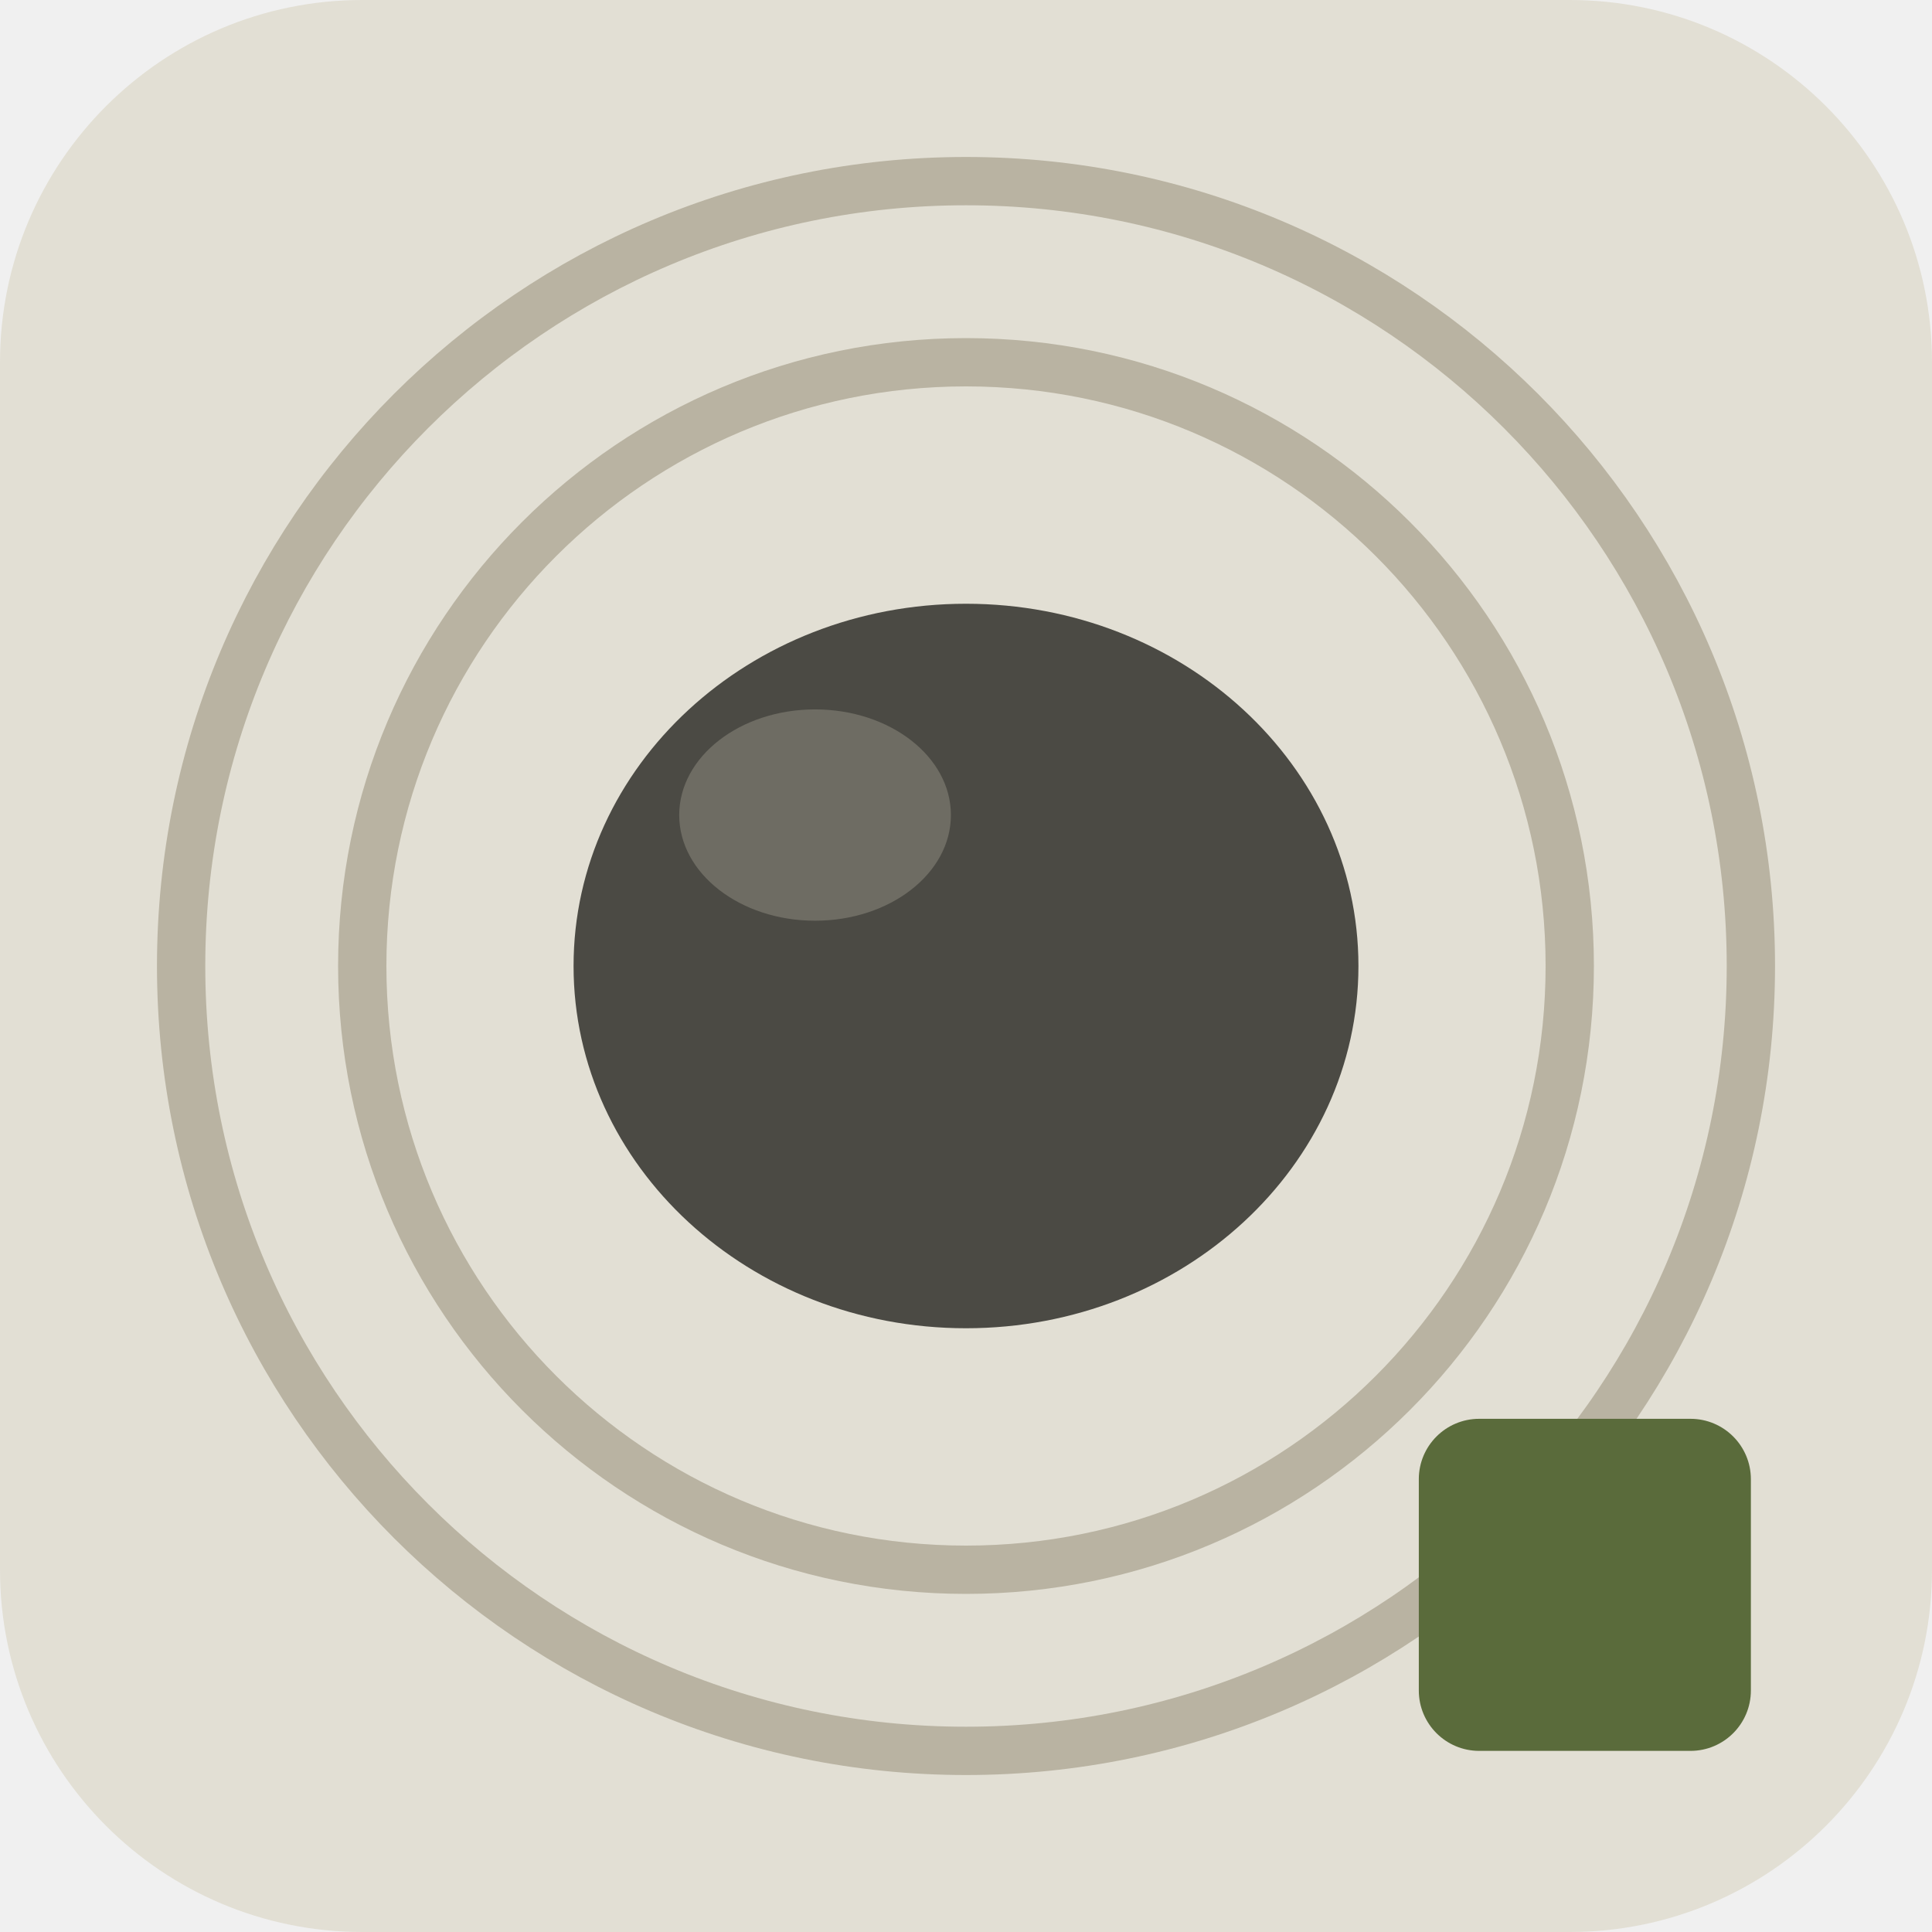
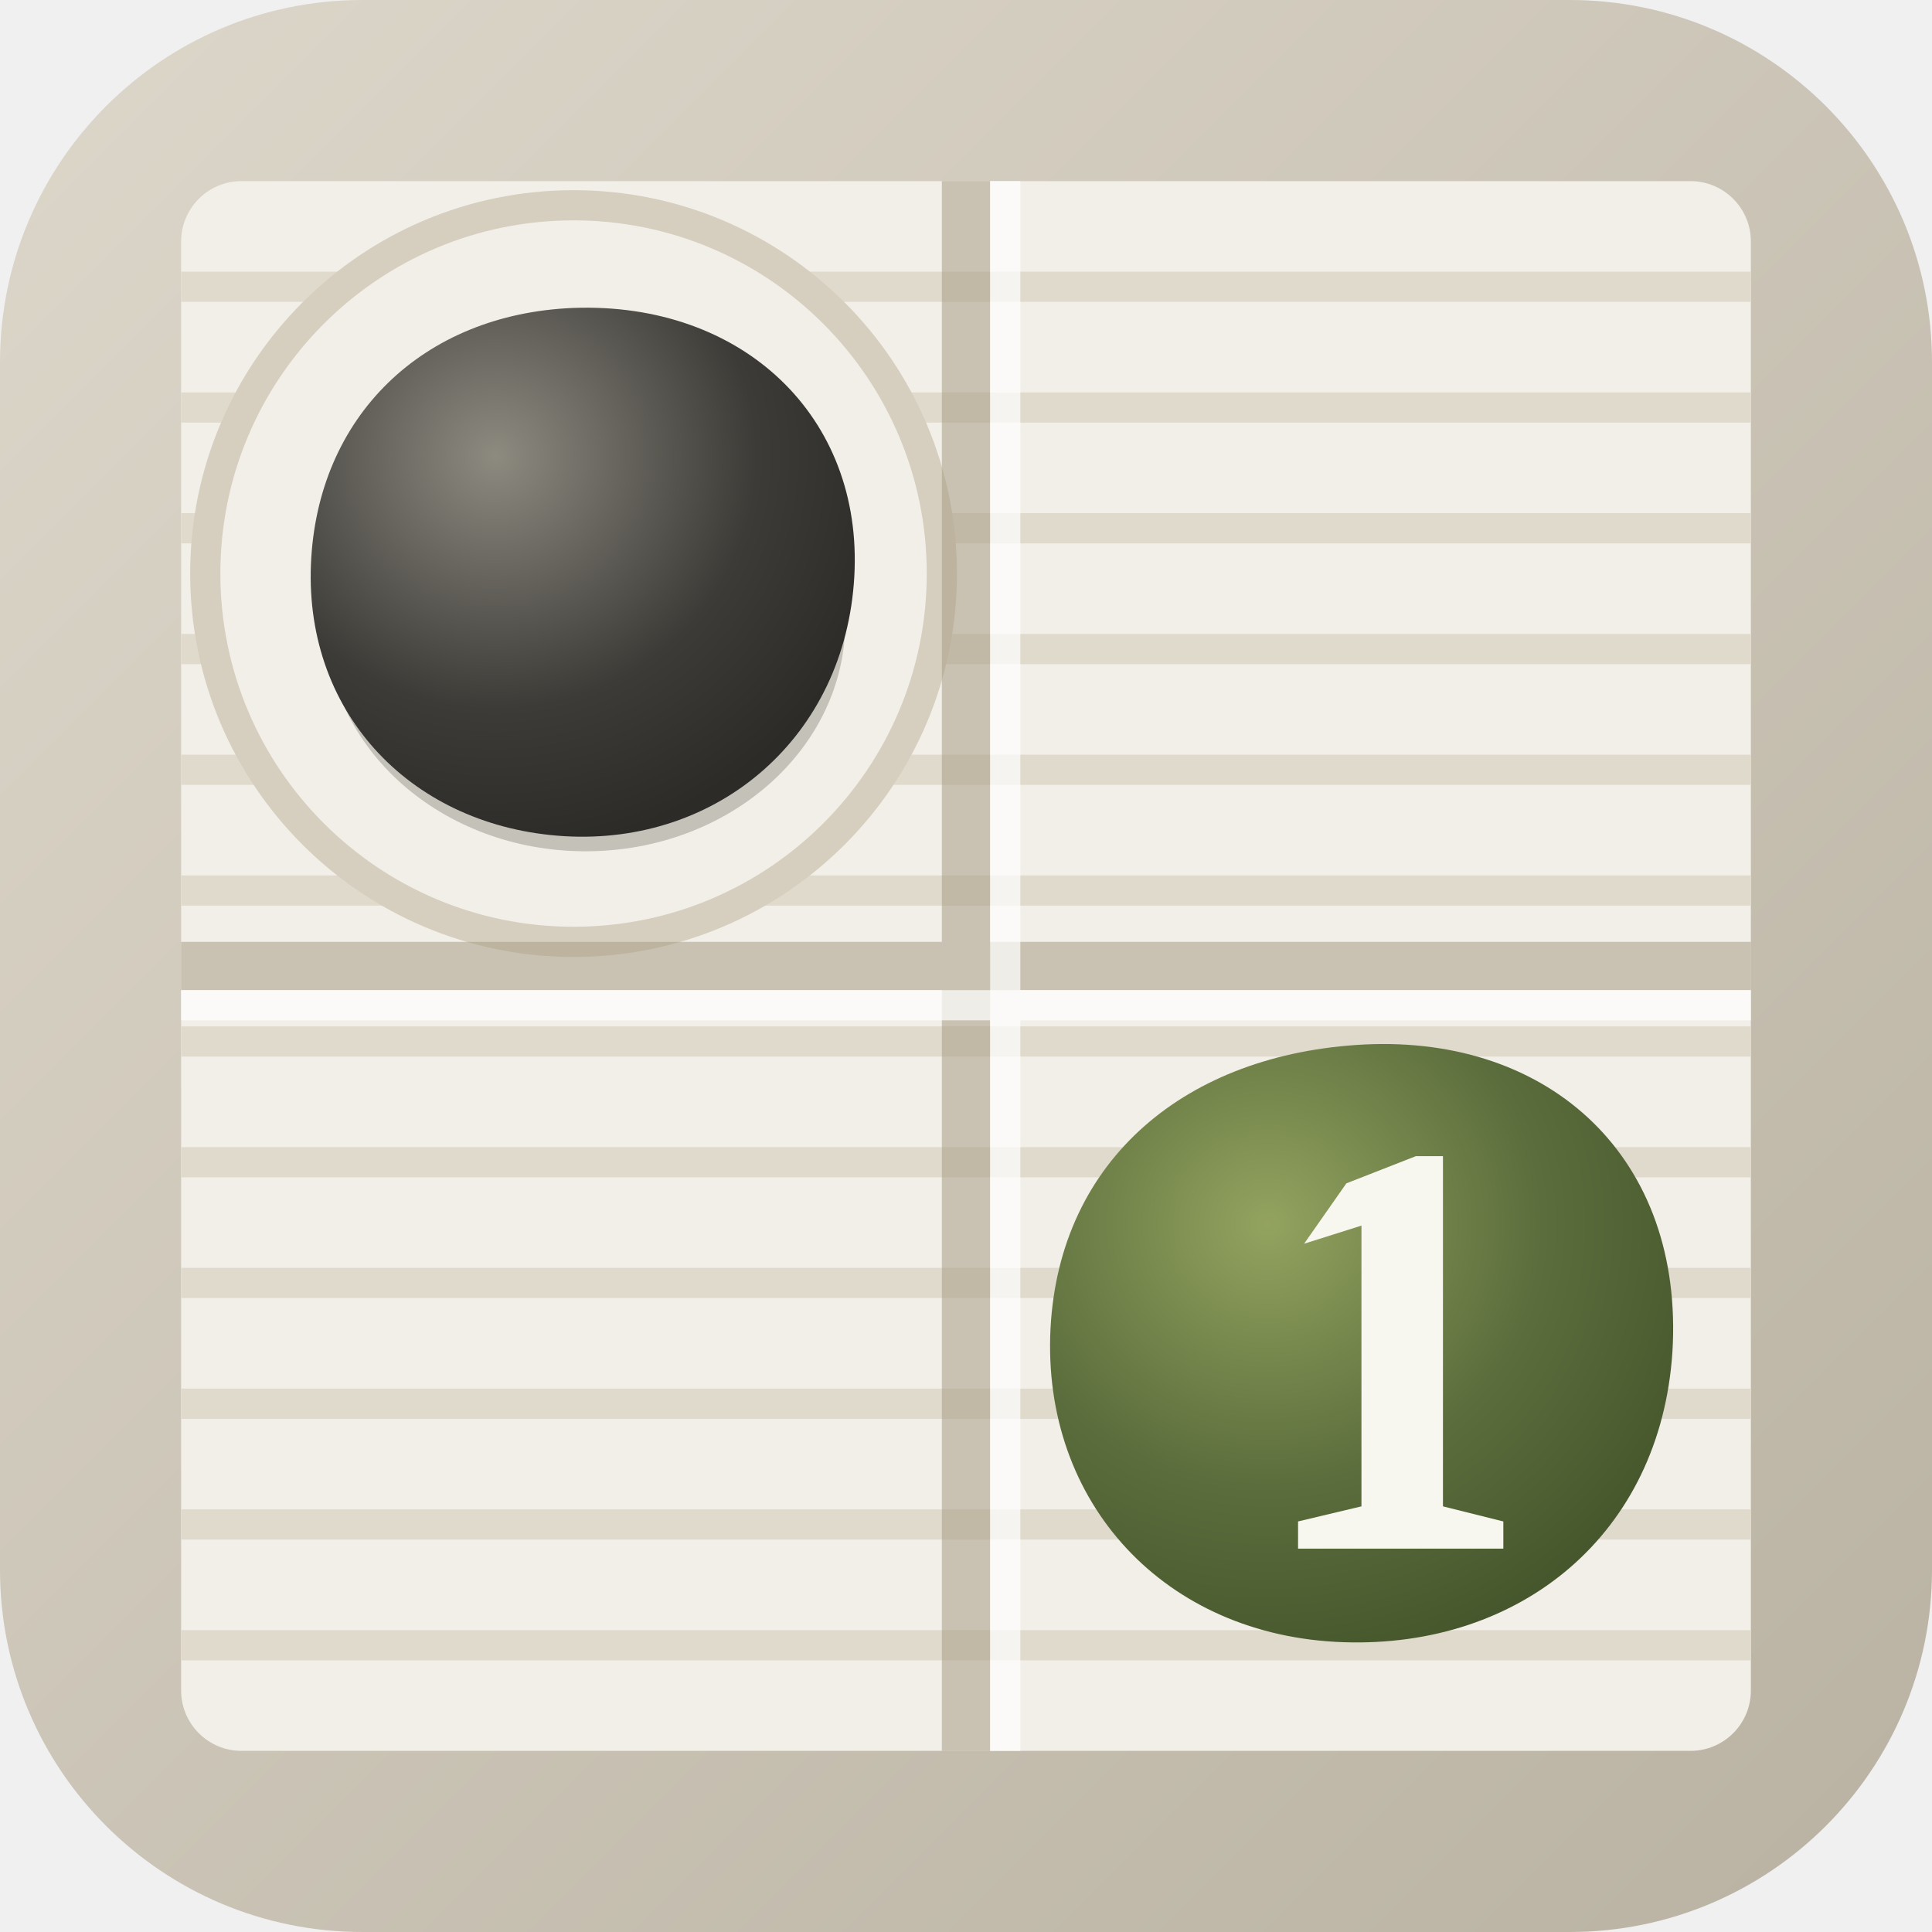
<svg xmlns="http://www.w3.org/2000/svg" viewBox="0 0 64 64">
-   <rect width="64" height="64" rx="12" fill="#e2dfd4" />
-   <circle cx="32" cy="32" r="26" fill="none" stroke="#b9b3a2" stroke-width="1.6" />
-   <circle cx="32" cy="32" r="20" fill="none" stroke="#b9b3a2" stroke-width="1.6" />
-   <ellipse cx="32" cy="32" rx="13" ry="12" fill="#4b4a44" />
-   <ellipse cx="27" cy="27" rx="4.5" ry="3.5" fill="#6e6c63" />
-   <rect x="47" y="47" width="11" height="11" rx="2" fill="#5a6b3b" />
+   <defs>
+     <linearGradient id="c" x1="0" y1="0" x2="1" y2="1">
+       <stop offset="0" stop-color="#ddd7cb" />
+       <stop offset="1" stop-color="#b9b2a2" />
+     </linearGradient>
+     <radialGradient id="s" cx=".34" cy=".28" r=".75">
+       <stop offset="0" stop-color="#8d8a80" />
+       <stop offset=".64" stop-color="#3c3b37" />
+       <stop offset="1" stop-color="#2c2b28" />
+     </radialGradient>
+     <radialGradient id="m" cx=".35" cy=".3" r=".8">
+       <stop offset="0" stop-color="#93a35f" />
+       <stop offset=".55" stop-color="#5b6d3c" />
+       <stop offset="1" stop-color="#43532a" />
+     </radialGradient>
+     <clipPath id="k">
+       <rect x="6" y="6" width="52" height="52" rx="2" />
+     </clipPath>
+   </defs>
+   <rect width="64" height="64" rx="12" fill="url(#c)" />
+   <rect x="6" y="6" width="52" height="52" rx="2" fill="#f2efe8" />
+   <g clip-path="url(#k)" stroke="#e0dacd" stroke-width="1">
+     <path d="M6 9.5H58M6 13.5H58M6 17.5H58M6 21.5H58M6 25.5H58M6 29.5H58M6 34.5H58M6 38.5H58M6 42.5H58M6 46.5H58M6 50.5H58M6 54.5H58" />
+   </g>
+   <circle cx="19" cy="19" r="12.2" fill="#f2efe8" stroke="#d6cfbf" stroke-width="1" />
+   <circle cx="19" cy="19" r="9.6" fill="#f2efe8" />
+   <path d="M32 6V58M6 32H58" stroke="#a89d86" stroke-opacity=".55" stroke-width="1.6" />
+   <path d="M33.3 6V58M6 33.3H58" stroke="#fff" stroke-opacity=".7" stroke-width="1" />
+   <ellipse cx="19.4" cy="20.6" rx="8.6" ry="7.6" fill="#1e1a12" opacity=".22" />
+   <path d="M19 10.2c5.6-.2 9.6 3.6 9.3 8.9-.3 5.3-4.5 8.9-9.6 8.6-5-.3-8.6-4-8.4-9 .2-4.9 3.7-8.3 8.7-8.5z" fill="url(#s)" />
+   <path d="M45.2 34.6c6.2-.3 10.6 3.8 10.2 10.2-.4 6-5 9.8-10.9 9.6-5.9-.2-10-4.6-9.7-10.4.3-5.6 4.5-9.1 10.4-9.4z" fill="url(#m)" />
+   <path d="M44.6 39.2l2.3-.9h.9v11.6l2 .5v.9h-6.8v-.9l2.1-.5v-9.3l-1.9.6z" fill="#f7f6ef" />
</svg>
